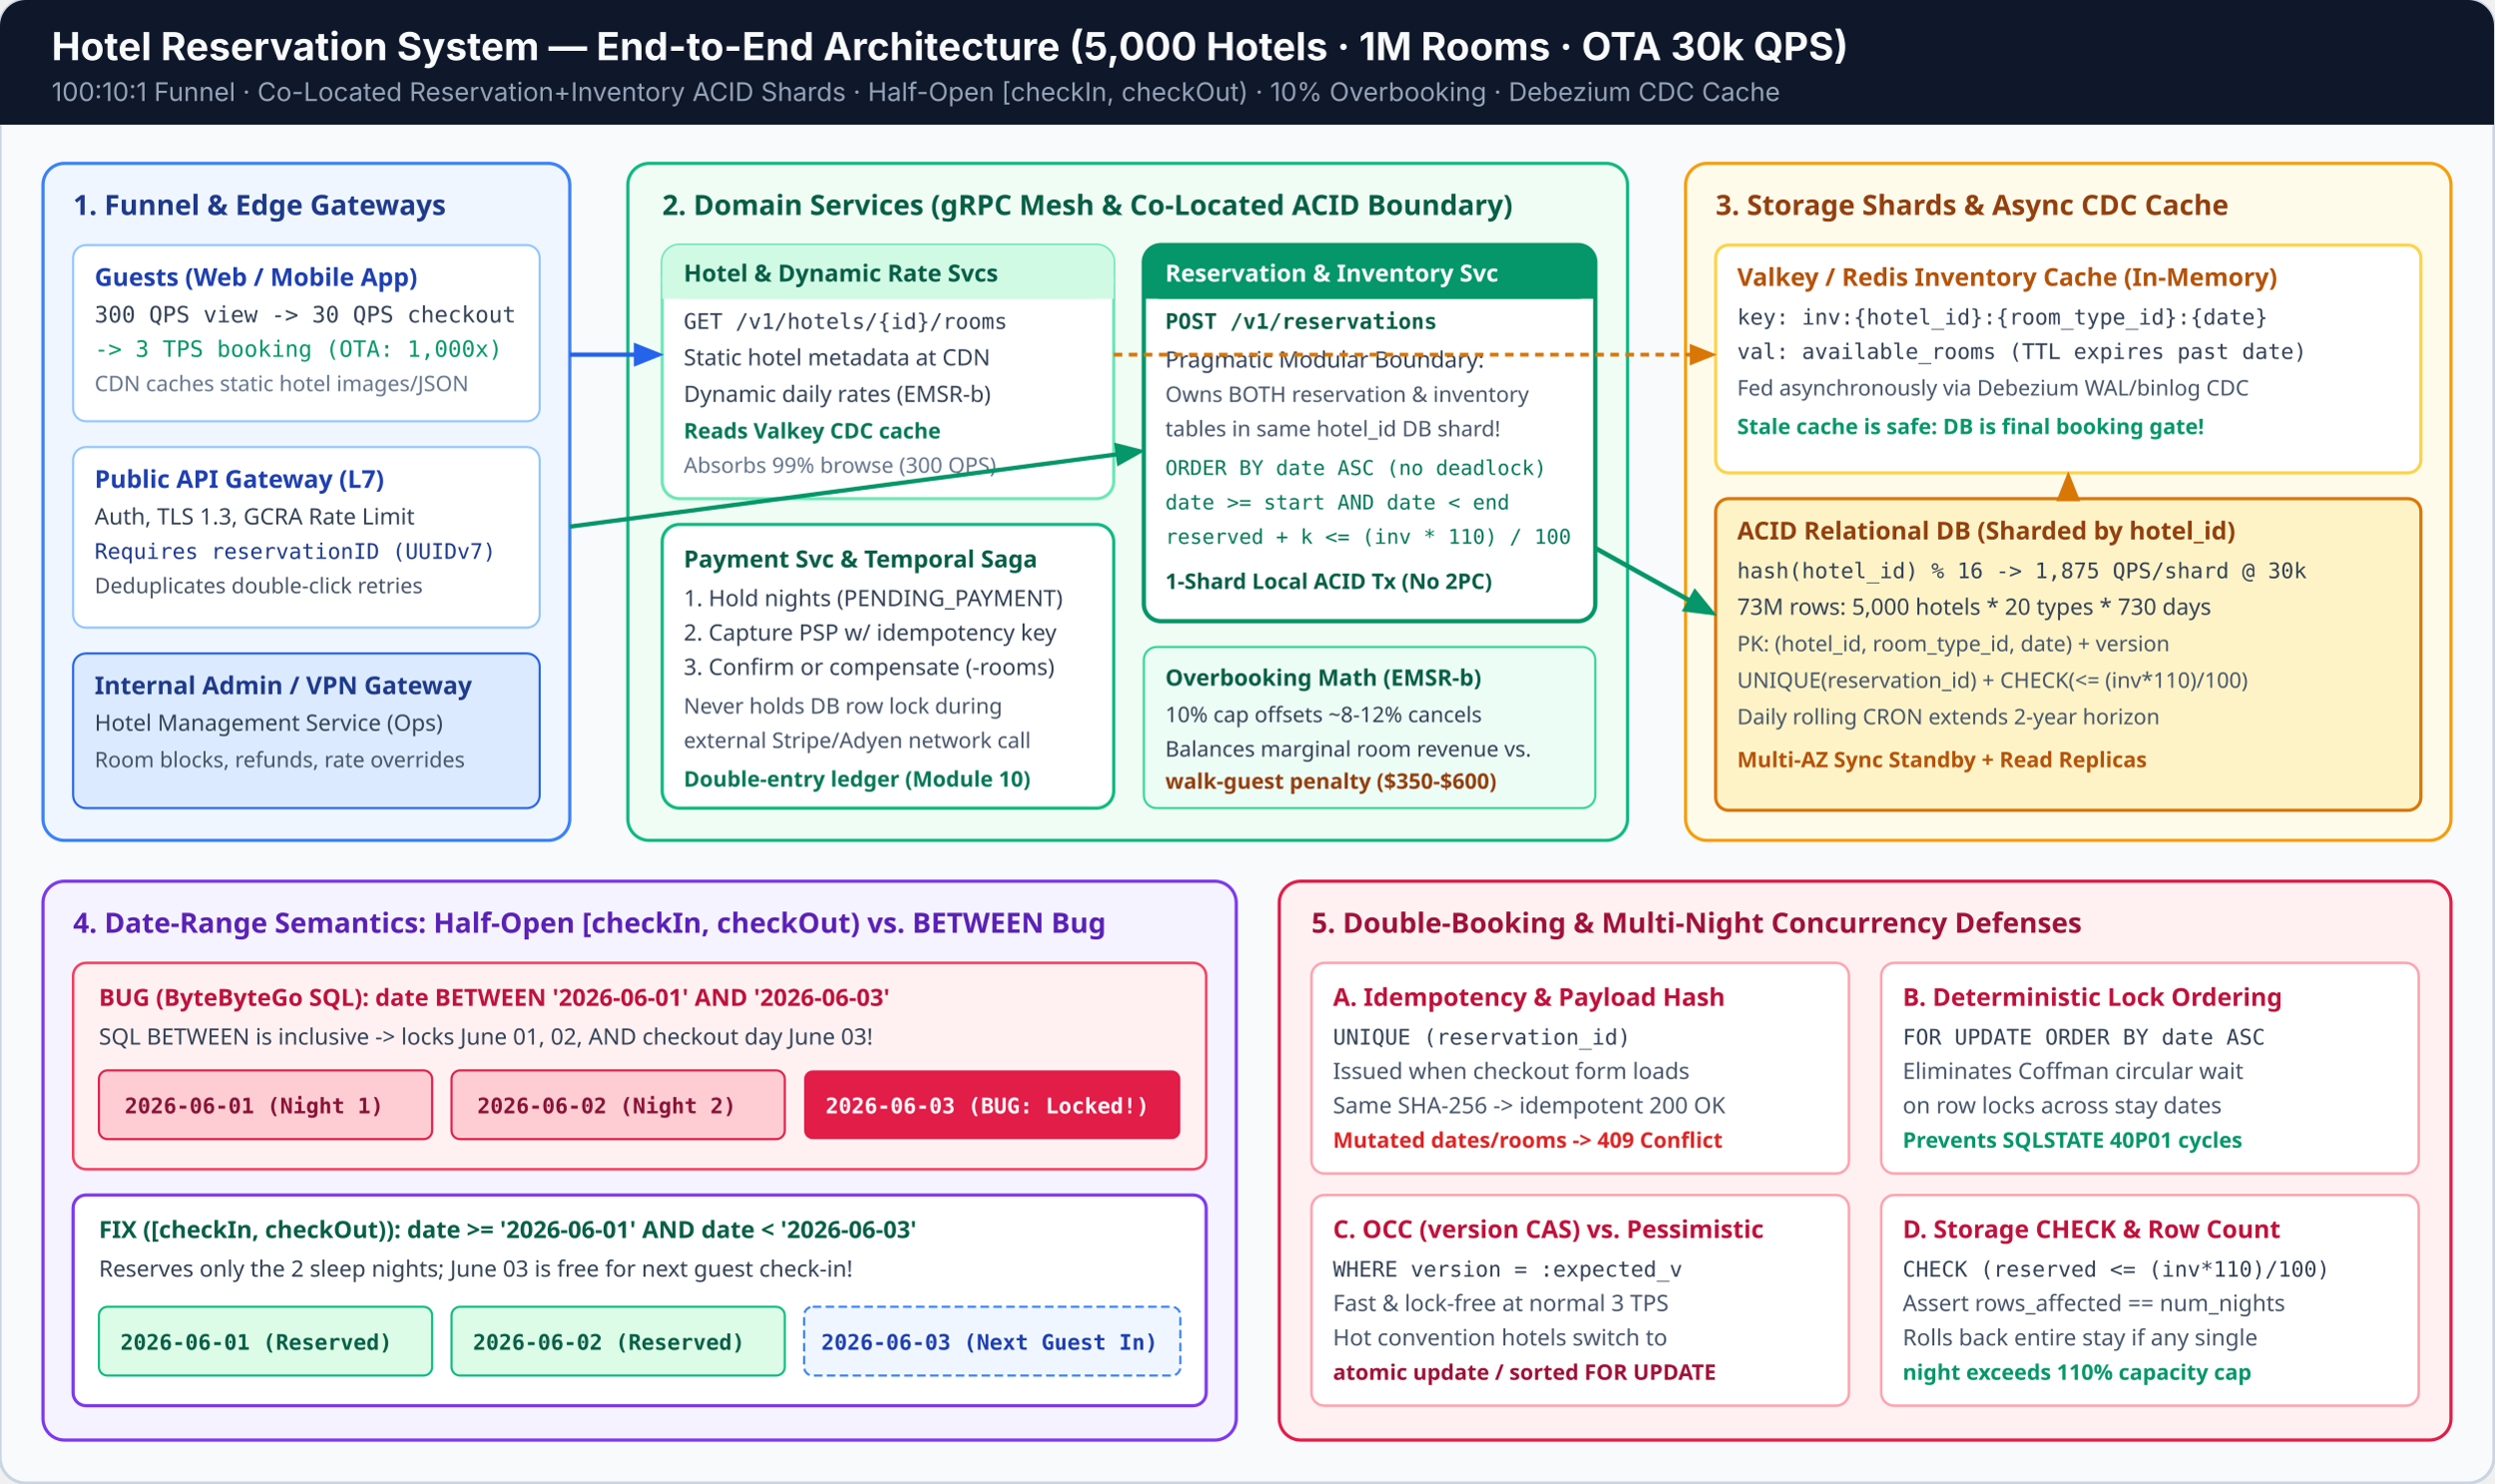
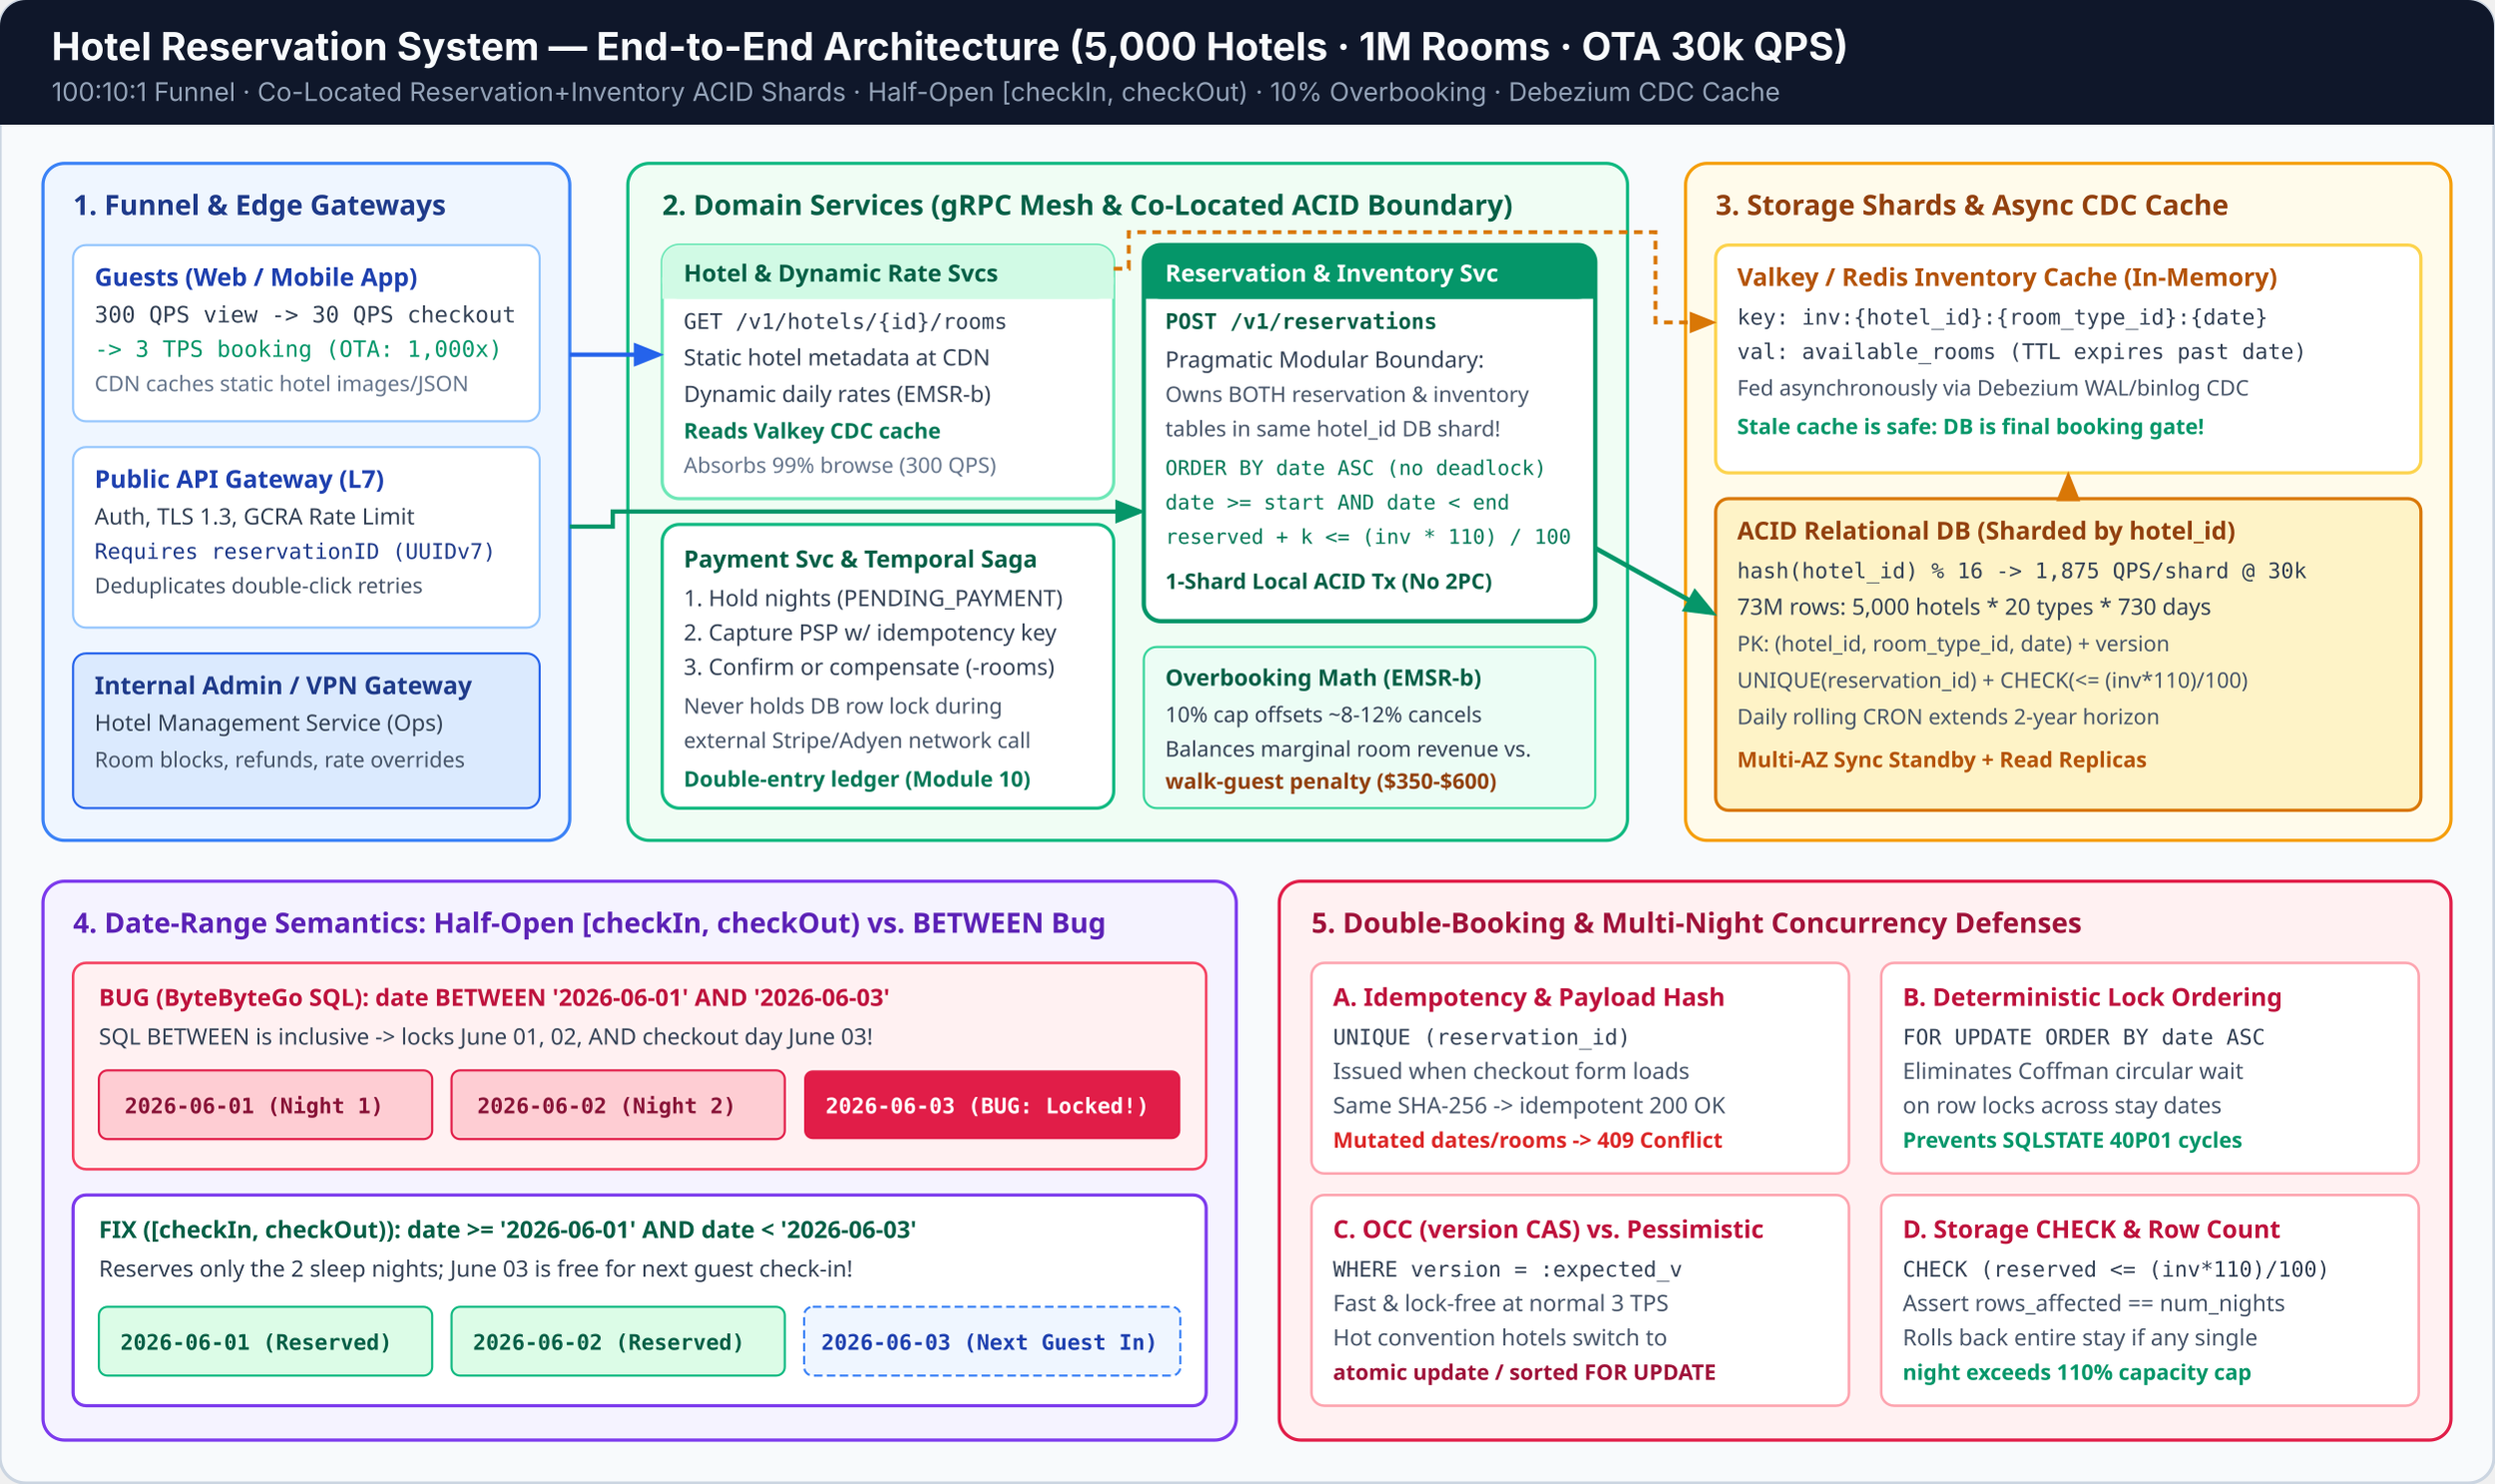
<svg xmlns="http://www.w3.org/2000/svg" viewBox="0 0 1160 690" width="1160" height="690" role="img" aria-labelledby="title desc">
  <defs>
    <marker id="arr" viewBox="0 0 10 10" refX="8" refY="5" markerWidth="7" markerHeight="7" orient="auto-start-reverse">
      <path d="M 0 1 L 10 5 L 0 9 z" fill="#475569" />
    </marker>
    <marker id="arr-blue" viewBox="0 0 10 10" refX="8" refY="5" markerWidth="7" markerHeight="7" orient="auto-start-reverse">
      <path d="M 0 1 L 10 5 L 0 9 z" fill="#2563eb" />
    </marker>
    <marker id="arr-green" viewBox="0 0 10 10" refX="8" refY="5" markerWidth="7" markerHeight="7" orient="auto-start-reverse">
      <path d="M 0 1 L 10 5 L 0 9 z" fill="#059669" />
    </marker>
    <marker id="arr-amber" viewBox="0 0 10 10" refX="8" refY="5" markerWidth="7" markerHeight="7" orient="auto-start-reverse">
      <path d="M 0 1 L 10 5 L 0 9 z" fill="#d97706" />
    </marker>
  </defs>
  <rect x="0" y="0" width="1160" height="690" rx="12" fill="#f8fafc" stroke="#cbd5e1" stroke-width="1.5" />
  <rect x="0" y="0" width="1160" height="58" rx="12" fill="#0f172a" />
  <rect x="0" y="42" width="1160" height="16" fill="#0f172a" />
  <text x="24" y="28" font-family="ui-sans-serif, system-ui, -apple-system, sans-serif" font-size="18" font-weight="700" fill="#f8fafc">Hotel Reservation System — End-to-End Architecture (5,000 Hotels · 1M Rooms · OTA 30k QPS)</text>
  <text x="24" y="47" font-family="ui-sans-serif, system-ui, -apple-system, sans-serif" font-size="12" fill="#94a3b8">100:10:1 Funnel · Co-Located Reservation+Inventory ACID Shards · Half-Open [checkIn, checkOut) · 10% Overbooking · Debezium CDC Cache</text>
  <rect x="20" y="76" width="245" height="315" rx="10" fill="#eff6ff" stroke="#3b82f6" stroke-width="1.5" />
  <text x="34" y="100" font-family="ui-sans-serif, system-ui, sans-serif" font-size="13" font-weight="700" fill="#1e3a8a">1. Funnel &amp; Edge Gateways</text>
  <rect x="34" y="114" width="217" height="82" rx="6" fill="#ffffff" stroke="#93c5fd" stroke-width="1" />
  <text x="44" y="133" font-family="ui-sans-serif, system-ui, sans-serif" font-size="11.5" font-weight="700" fill="#1e40af">Guests (Web / Mobile App)</text>
  <text x="44" y="150" font-family="ui-monospace, SFMono-Regular, monospace" font-size="10.5" fill="#334155">300 QPS view -&gt; 30 QPS checkout</text>
  <text x="44" y="166" font-family="ui-monospace, SFMono-Regular, monospace" font-size="10.5" fill="#059669">-&gt; 3 TPS booking (OTA: 1,000x)</text>
  <text x="44" y="182" font-family="ui-sans-serif, system-ui, sans-serif" font-size="10" fill="#64748b">CDN caches static hotel images/JSON</text>
  <rect x="34" y="208" width="217" height="84" rx="6" fill="#ffffff" stroke="#93c5fd" stroke-width="1" />
  <text x="44" y="227" font-family="ui-sans-serif, system-ui, sans-serif" font-size="11.5" font-weight="700" fill="#1e40af">Public API Gateway (L7)</text>
  <text x="44" y="244" font-family="ui-sans-serif, system-ui, sans-serif" font-size="10.5" fill="#334155">Auth, TLS 1.3, GCRA Rate Limit</text>
  <text x="44" y="260" font-family="ui-monospace, SFMono-Regular, monospace" font-size="10" fill="#1e3a8a">Requires reservationID (UUIDv7)</text>
  <text x="44" y="276" font-family="ui-sans-serif, system-ui, sans-serif" font-size="10" fill="#475569">Deduplicates double-click retries</text>
  <rect x="34" y="304" width="217" height="72" rx="6" fill="#dbeafe" stroke="#2563eb" stroke-width="1" />
  <text x="44" y="323" font-family="ui-sans-serif, system-ui, sans-serif" font-size="11.5" font-weight="700" fill="#1e3a8a">Internal Admin / VPN Gateway</text>
  <text x="44" y="340" font-family="ui-sans-serif, system-ui, sans-serif" font-size="10.5" fill="#334155">Hotel Management Service (Ops)</text>
  <text x="44" y="357" font-family="ui-sans-serif, system-ui, sans-serif" font-size="10" fill="#475569">Room blocks, refunds, rate overrides</text>
  <rect x="292" y="76" width="465" height="315" rx="10" fill="#f0fdf4" stroke="#10b981" stroke-width="1.5" />
  <text x="308" y="100" font-family="ui-sans-serif, system-ui, sans-serif" font-size="13" font-weight="700" fill="#065f46">2. Domain Services (gRPC Mesh &amp; Co-Located ACID Boundary)</text>
  <rect x="308" y="114" width="210" height="118" rx="8" fill="#ffffff" stroke="#6ee7b7" stroke-width="1.5" />
  <rect x="308" y="114" width="210" height="25" rx="8" fill="#d1fae5" />
  <rect x="308" y="129" width="210" height="10" fill="#d1fae5" />
  <text x="318" y="131" font-family="ui-sans-serif, system-ui, sans-serif" font-size="11" font-weight="700" fill="#065f46">Hotel &amp; Dynamic Rate Svcs</text>
  <text x="318" y="153" font-family="ui-monospace, SFMono-Regular, monospace" font-size="10" fill="#334155">GET /v1/hotels/{id}/rooms</text>
  <text x="318" y="170" font-family="ui-sans-serif, system-ui, sans-serif" font-size="10.5" fill="#334155">Static hotel metadata at CDN</text>
  <text x="318" y="187" font-family="ui-sans-serif, system-ui, sans-serif" font-size="10.5" fill="#334155">Dynamic daily rates (EMSR-b)</text>
  <text x="318" y="204" font-family="ui-sans-serif, system-ui, sans-serif" font-size="10" font-weight="700" fill="#047857">Reads Valkey CDC cache</text>
  <text x="318" y="220" font-family="ui-sans-serif, system-ui, sans-serif" font-size="10" fill="#64748b">Absorbs 99% browse (300 QPS)</text>
  <rect x="532" y="114" width="210" height="175" rx="8" fill="#ffffff" stroke="#059669" stroke-width="2" />
  <rect x="532" y="114" width="210" height="25" rx="8" fill="#059669" />
  <rect x="532" y="129" width="210" height="10" fill="#059669" />
  <text x="542" y="131" font-family="ui-sans-serif, system-ui, sans-serif" font-size="11" font-weight="700" fill="#ffffff">Reservation &amp; Inventory Svc</text>
  <text x="542" y="153" font-family="ui-monospace, SFMono-Regular, monospace" font-size="10" font-weight="700" fill="#065f46">POST /v1/reservations</text>
  <text x="542" y="171" font-family="ui-sans-serif, system-ui, sans-serif" font-size="10.5" fill="#334155">Pragmatic Modular Boundary:</text>
  <text x="542" y="187" font-family="ui-sans-serif, system-ui, sans-serif" font-size="10" fill="#475569">Owns BOTH reservation &amp; inventory</text>
  <text x="542" y="203" font-family="ui-sans-serif, system-ui, sans-serif" font-size="10" fill="#475569">tables in same hotel_id DB shard!</text>
  <text x="542" y="221" font-family="ui-monospace, SFMono-Regular, monospace" font-size="9.5" fill="#047857">ORDER BY date ASC (no deadlock)</text>
  <text x="542" y="237" font-family="ui-monospace, SFMono-Regular, monospace" font-size="9.5" fill="#047857">date &gt;= start AND date &lt; end</text>
  <text x="542" y="253" font-family="ui-monospace, SFMono-Regular, monospace" font-size="9.5" fill="#047857">reserved + k &lt;= (inv * 110) / 100</text>
  <text x="542" y="274" font-family="ui-sans-serif, system-ui, sans-serif" font-size="10" font-weight="700" fill="#065f46">1-Shard Local ACID Tx (No 2PC)</text>
  <rect x="308" y="244" width="210" height="132" rx="8" fill="#ffffff" stroke="#10b981" stroke-width="1.5" />
  <text x="318" y="264" font-family="ui-sans-serif, system-ui, sans-serif" font-size="11" font-weight="700" fill="#065f46">Payment Svc &amp; Temporal Saga</text>
  <text x="318" y="282" font-family="ui-sans-serif, system-ui, sans-serif" font-size="10.5" fill="#334155">1. Hold nights (PENDING_PAYMENT)</text>
  <text x="318" y="298" font-family="ui-sans-serif, system-ui, sans-serif" font-size="10.5" fill="#334155">2. Capture PSP w/ idempotency key</text>
  <text x="318" y="314" font-family="ui-sans-serif, system-ui, sans-serif" font-size="10.5" fill="#334155">3. Confirm or compensate (-rooms)</text>
  <text x="318" y="332" font-family="ui-sans-serif, system-ui, sans-serif" font-size="10" fill="#475569">Never holds DB row lock during</text>
  <text x="318" y="348" font-family="ui-sans-serif, system-ui, sans-serif" font-size="10" fill="#475569">external Stripe/Adyen network call</text>
  <text x="318" y="366" font-family="ui-sans-serif, system-ui, sans-serif" font-size="10" font-weight="700" fill="#047857">Double-entry ledger (Module 10)</text>
  <rect x="532" y="301" width="210" height="75" rx="6" fill="#ecfdf5" stroke="#34d399" stroke-width="1" />
  <text x="542" y="319" font-family="ui-sans-serif, system-ui, sans-serif" font-size="10.5" font-weight="700" fill="#065f46">Overbooking Math (EMSR-b)</text>
  <text x="542" y="336" font-family="ui-sans-serif, system-ui, sans-serif" font-size="10" fill="#334155">10% cap offsets ~8-12% cancels</text>
  <text x="542" y="352" font-family="ui-sans-serif, system-ui, sans-serif" font-size="10" fill="#334155">Balances marginal room revenue vs.</text>
  <text x="542" y="367" font-family="ui-sans-serif, system-ui, sans-serif" font-size="10" font-weight="700" fill="#92400e">walk-guest penalty ($350-$600)</text>
  <rect x="784" y="76" width="356" height="315" rx="10" fill="#fffbeb" stroke="#f59e0b" stroke-width="1.5" />
  <text x="798" y="100" font-family="ui-sans-serif, system-ui, sans-serif" font-size="13" font-weight="700" fill="#92400e">3. Storage Shards &amp; Async CDC Cache</text>
  <rect x="798" y="114" width="328" height="106" rx="6" fill="#ffffff" stroke="#fcd34d" stroke-width="1.5" />
  <text x="808" y="133" font-family="ui-sans-serif, system-ui, sans-serif" font-size="11.5" font-weight="700" fill="#b45309">Valkey / Redis Inventory Cache (In-Memory)</text>
  <text x="808" y="151" font-family="ui-monospace, SFMono-Regular, monospace" font-size="10" fill="#334155">key: inv:{hotel_id}:{room_type_id}:{date}</text>
  <text x="808" y="167" font-family="ui-monospace, SFMono-Regular, monospace" font-size="10" fill="#334155">val: available_rooms (TTL expires past date)</text>
  <text x="808" y="184" font-family="ui-sans-serif, system-ui, sans-serif" font-size="10" fill="#475569">Fed asynchronously via Debezium WAL/binlog CDC</text>
  <text x="808" y="202" font-family="ui-sans-serif, system-ui, sans-serif" font-size="10" font-weight="700" fill="#059669">Stale cache is safe: DB is final booking gate!</text>
  <rect x="798" y="232" width="328" height="145" rx="6" fill="#fef3c7" stroke="#d97706" stroke-width="1.5" />
  <text x="808" y="251" font-family="ui-sans-serif, system-ui, sans-serif" font-size="11.5" font-weight="700" fill="#92400e">ACID Relational DB (Sharded by hotel_id)</text>
  <text x="808" y="269" font-family="ui-monospace, SFMono-Regular, monospace" font-size="10" fill="#334155">hash(hotel_id) % 16 -&gt; 1,875 QPS/shard @ 30k</text>
  <text x="808" y="286" font-family="ui-sans-serif, system-ui, sans-serif" font-size="10.5" fill="#334155">73M rows: 5,000 hotels * 20 types * 730 days</text>
  <text x="808" y="303" font-family="ui-sans-serif, system-ui, sans-serif" font-size="10" fill="#475569">PK: (hotel_id, room_type_id, date) + version</text>
  <text x="808" y="320" font-family="ui-sans-serif, system-ui, sans-serif" font-size="10" fill="#475569">UNIQUE(reservation_id) + CHECK(&lt;= (inv*110)/100)</text>
  <text x="808" y="337" font-family="ui-sans-serif, system-ui, sans-serif" font-size="10" fill="#475569">Daily rolling CRON extends 2-year horizon</text>
  <text x="808" y="357" font-family="ui-sans-serif, system-ui, sans-serif" font-size="10" font-weight="700" fill="#b45309">Multi-AZ Sync Standby + Read Replicas</text>
  <line x1="265" y1="165" x2="306" y2="165" stroke="#2563eb" stroke-width="2" marker-end="url(#arr-blue)" />
-   <line x1="265" y1="245" x2="530" y2="210" stroke="#059669" stroke-width="2" marker-end="url(#arr-green)" />
-   <line x1="518" y1="165" x2="796" y2="165" stroke="#d97706" stroke-width="1.8" stroke-dasharray="4,3" marker-end="url(#arr-amber)" />
+   <path d="M 265 245 L 285 245 L 285 238 L 530 238" fill="none" stroke="#059669" stroke-width="2" marker-end="url(#arr-green)" />
+   <path d="M 518 125 L 525 125 L 525 108 L 770 108 L 770 150 L 796 150" fill="none" stroke="#d97706" stroke-width="1.8" stroke-dasharray="4,3" marker-end="url(#arr-amber)" />
  <line x1="742" y1="255" x2="796" y2="285" stroke="#059669" stroke-width="2.2" marker-end="url(#arr-green)" />
  <line x1="962" y1="232" x2="962" y2="222" stroke="#d97706" stroke-width="2" marker-end="url(#arr-amber)" />
  <rect x="20" y="410" width="555" height="260" rx="10" fill="#f5f3ff" stroke="#7c3aed" stroke-width="1.5" />
  <text x="34" y="434" font-family="ui-sans-serif, system-ui, sans-serif" font-size="13" font-weight="700" fill="#5b21b6">4. Date-Range Semantics: Half-Open [checkIn, checkOut) vs. BETWEEN Bug</text>
  <rect x="34" y="448" width="527" height="96" rx="6" fill="#fff1f2" stroke="#f43f5e" stroke-width="1.2" />
  <text x="46" y="468" font-family="ui-sans-serif, system-ui, sans-serif" font-size="11" font-weight="700" fill="#be123c">BUG (ByteByteGo SQL): date BETWEEN '2026-06-01' AND '2026-06-03'</text>
  <text x="46" y="486" font-family="ui-sans-serif, system-ui, sans-serif" font-size="10.5" fill="#334155">SQL BETWEEN is inclusive -&gt; locks June 01, 02, AND checkout day June 03!</text>
  <rect x="46" y="498" width="155" height="32" rx="4" fill="#fecdd3" stroke="#e11d48" />
  <text x="58" y="518" font-family="ui-monospace, SFMono-Regular, monospace" font-size="10" font-weight="700" fill="#881337">2026-06-01 (Night 1)</text>
  <rect x="210" y="498" width="155" height="32" rx="4" fill="#fecdd3" stroke="#e11d48" />
  <text x="222" y="518" font-family="ui-monospace, SFMono-Regular, monospace" font-size="10" font-weight="700" fill="#881337">2026-06-02 (Night 2)</text>
  <rect x="374" y="498" width="175" height="32" rx="4" fill="#e11d48" />
  <text x="384" y="518" font-family="ui-monospace, SFMono-Regular, monospace" font-size="10" font-weight="700" fill="#ffffff">2026-06-03 (BUG: Locked!)</text>
  <rect x="34" y="556" width="527" height="98" rx="6" fill="#ffffff" stroke="#7c3aed" stroke-width="1.5" />
  <text x="46" y="576" font-family="ui-sans-serif, system-ui, sans-serif" font-size="11" font-weight="700" fill="#065f46">FIX ([checkIn, checkOut)): date &gt;= '2026-06-01' AND date &lt; '2026-06-03'</text>
  <text x="46" y="594" font-family="ui-sans-serif, system-ui, sans-serif" font-size="10.5" fill="#334155">Reserves only the 2 sleep nights; June 03 is free for next guest check-in!</text>
  <rect x="46" y="608" width="155" height="32" rx="4" fill="#dcfce7" stroke="#10b981" />
  <text x="56" y="628" font-family="ui-monospace, SFMono-Regular, monospace" font-size="10" font-weight="700" fill="#065f46">2026-06-01 (Reserved)</text>
  <rect x="210" y="608" width="155" height="32" rx="4" fill="#dcfce7" stroke="#10b981" />
  <text x="220" y="628" font-family="ui-monospace, SFMono-Regular, monospace" font-size="10" font-weight="700" fill="#065f46">2026-06-02 (Reserved)</text>
  <rect x="374" y="608" width="175" height="32" rx="4" fill="#eff6ff" stroke="#3b82f6" stroke-dasharray="4,2" />
  <text x="382" y="628" font-family="ui-monospace, SFMono-Regular, monospace" font-size="10" font-weight="700" fill="#1e40af">2026-06-03 (Next Guest In)</text>
  <rect x="595" y="410" width="545" height="260" rx="10" fill="#fff1f2" stroke="#e11d48" stroke-width="1.5" />
  <text x="610" y="434" font-family="ui-sans-serif, system-ui, sans-serif" font-size="13" font-weight="700" fill="#9f1239">5. Double-Booking &amp; Multi-Night Concurrency Defenses</text>
  <rect x="610" y="448" width="250" height="98" rx="6" fill="#ffffff" stroke="#fda4af" stroke-width="1.2" />
  <text x="620" y="468" font-family="ui-sans-serif, system-ui, sans-serif" font-size="11.5" font-weight="700" fill="#be123c">A. Idempotency &amp; Payload Hash</text>
  <text x="620" y="486" font-family="ui-monospace, SFMono-Regular, monospace" font-size="10" fill="#334155">UNIQUE (reservation_id)</text>
  <text x="620" y="502" font-family="ui-sans-serif, system-ui, sans-serif" font-size="10.5" fill="#475569">Issued when checkout form loads</text>
  <text x="620" y="518" font-family="ui-sans-serif, system-ui, sans-serif" font-size="10.5" fill="#475569">Same SHA-256 -&gt; idempotent 200 OK</text>
  <text x="620" y="534" font-family="ui-sans-serif, system-ui, sans-serif" font-size="10" font-weight="700" fill="#dc2626">Mutated dates/rooms -&gt; 409 Conflict</text>
  <rect x="875" y="448" width="250" height="98" rx="6" fill="#ffffff" stroke="#fda4af" stroke-width="1.2" />
  <text x="885" y="468" font-family="ui-sans-serif, system-ui, sans-serif" font-size="11.5" font-weight="700" fill="#be123c">B. Deterministic Lock Ordering</text>
  <text x="885" y="486" font-family="ui-monospace, SFMono-Regular, monospace" font-size="10" fill="#334155">FOR UPDATE ORDER BY date ASC</text>
  <text x="885" y="502" font-family="ui-sans-serif, system-ui, sans-serif" font-size="10.5" fill="#475569">Eliminates Coffman circular wait</text>
  <text x="885" y="518" font-family="ui-sans-serif, system-ui, sans-serif" font-size="10.5" fill="#475569">on row locks across stay dates</text>
  <text x="885" y="534" font-family="ui-sans-serif, system-ui, sans-serif" font-size="10" font-weight="700" fill="#059669">Prevents SQLSTATE 40P01 cycles</text>
  <rect x="610" y="556" width="250" height="98" rx="6" fill="#ffffff" stroke="#fda4af" stroke-width="1.2" />
  <text x="620" y="576" font-family="ui-sans-serif, system-ui, sans-serif" font-size="11.5" font-weight="700" fill="#be123c">C. OCC (version CAS) vs. Pessimistic</text>
  <text x="620" y="594" font-family="ui-monospace, SFMono-Regular, monospace" font-size="10" fill="#334155">WHERE version = :expected_v</text>
  <text x="620" y="610" font-family="ui-sans-serif, system-ui, sans-serif" font-size="10.5" fill="#475569">Fast &amp; lock-free at normal 3 TPS</text>
  <text x="620" y="626" font-family="ui-sans-serif, system-ui, sans-serif" font-size="10.5" fill="#475569">Hot convention hotels switch to</text>
  <text x="620" y="642" font-family="ui-sans-serif, system-ui, sans-serif" font-size="10" font-weight="700" fill="#9f1239">atomic update / sorted FOR UPDATE</text>
  <rect x="875" y="556" width="250" height="98" rx="6" fill="#ffffff" stroke="#fda4af" stroke-width="1.2" />
  <text x="885" y="576" font-family="ui-sans-serif, system-ui, sans-serif" font-size="11.5" font-weight="700" fill="#be123c">D. Storage CHECK &amp; Row Count</text>
  <text x="885" y="594" font-family="ui-monospace, SFMono-Regular, monospace" font-size="10" fill="#334155">CHECK (reserved &lt;= (inv*110)/100)</text>
  <text x="885" y="610" font-family="ui-sans-serif, system-ui, sans-serif" font-size="10.5" fill="#475569">Assert rows_affected == num_nights</text>
  <text x="885" y="626" font-family="ui-sans-serif, system-ui, sans-serif" font-size="10.5" fill="#475569">Rolls back entire stay if any single</text>
  <text x="885" y="642" font-family="ui-sans-serif, system-ui, sans-serif" font-size="10" font-weight="700" fill="#059669">night exceeds 110% capacity cap</text>
</svg>
